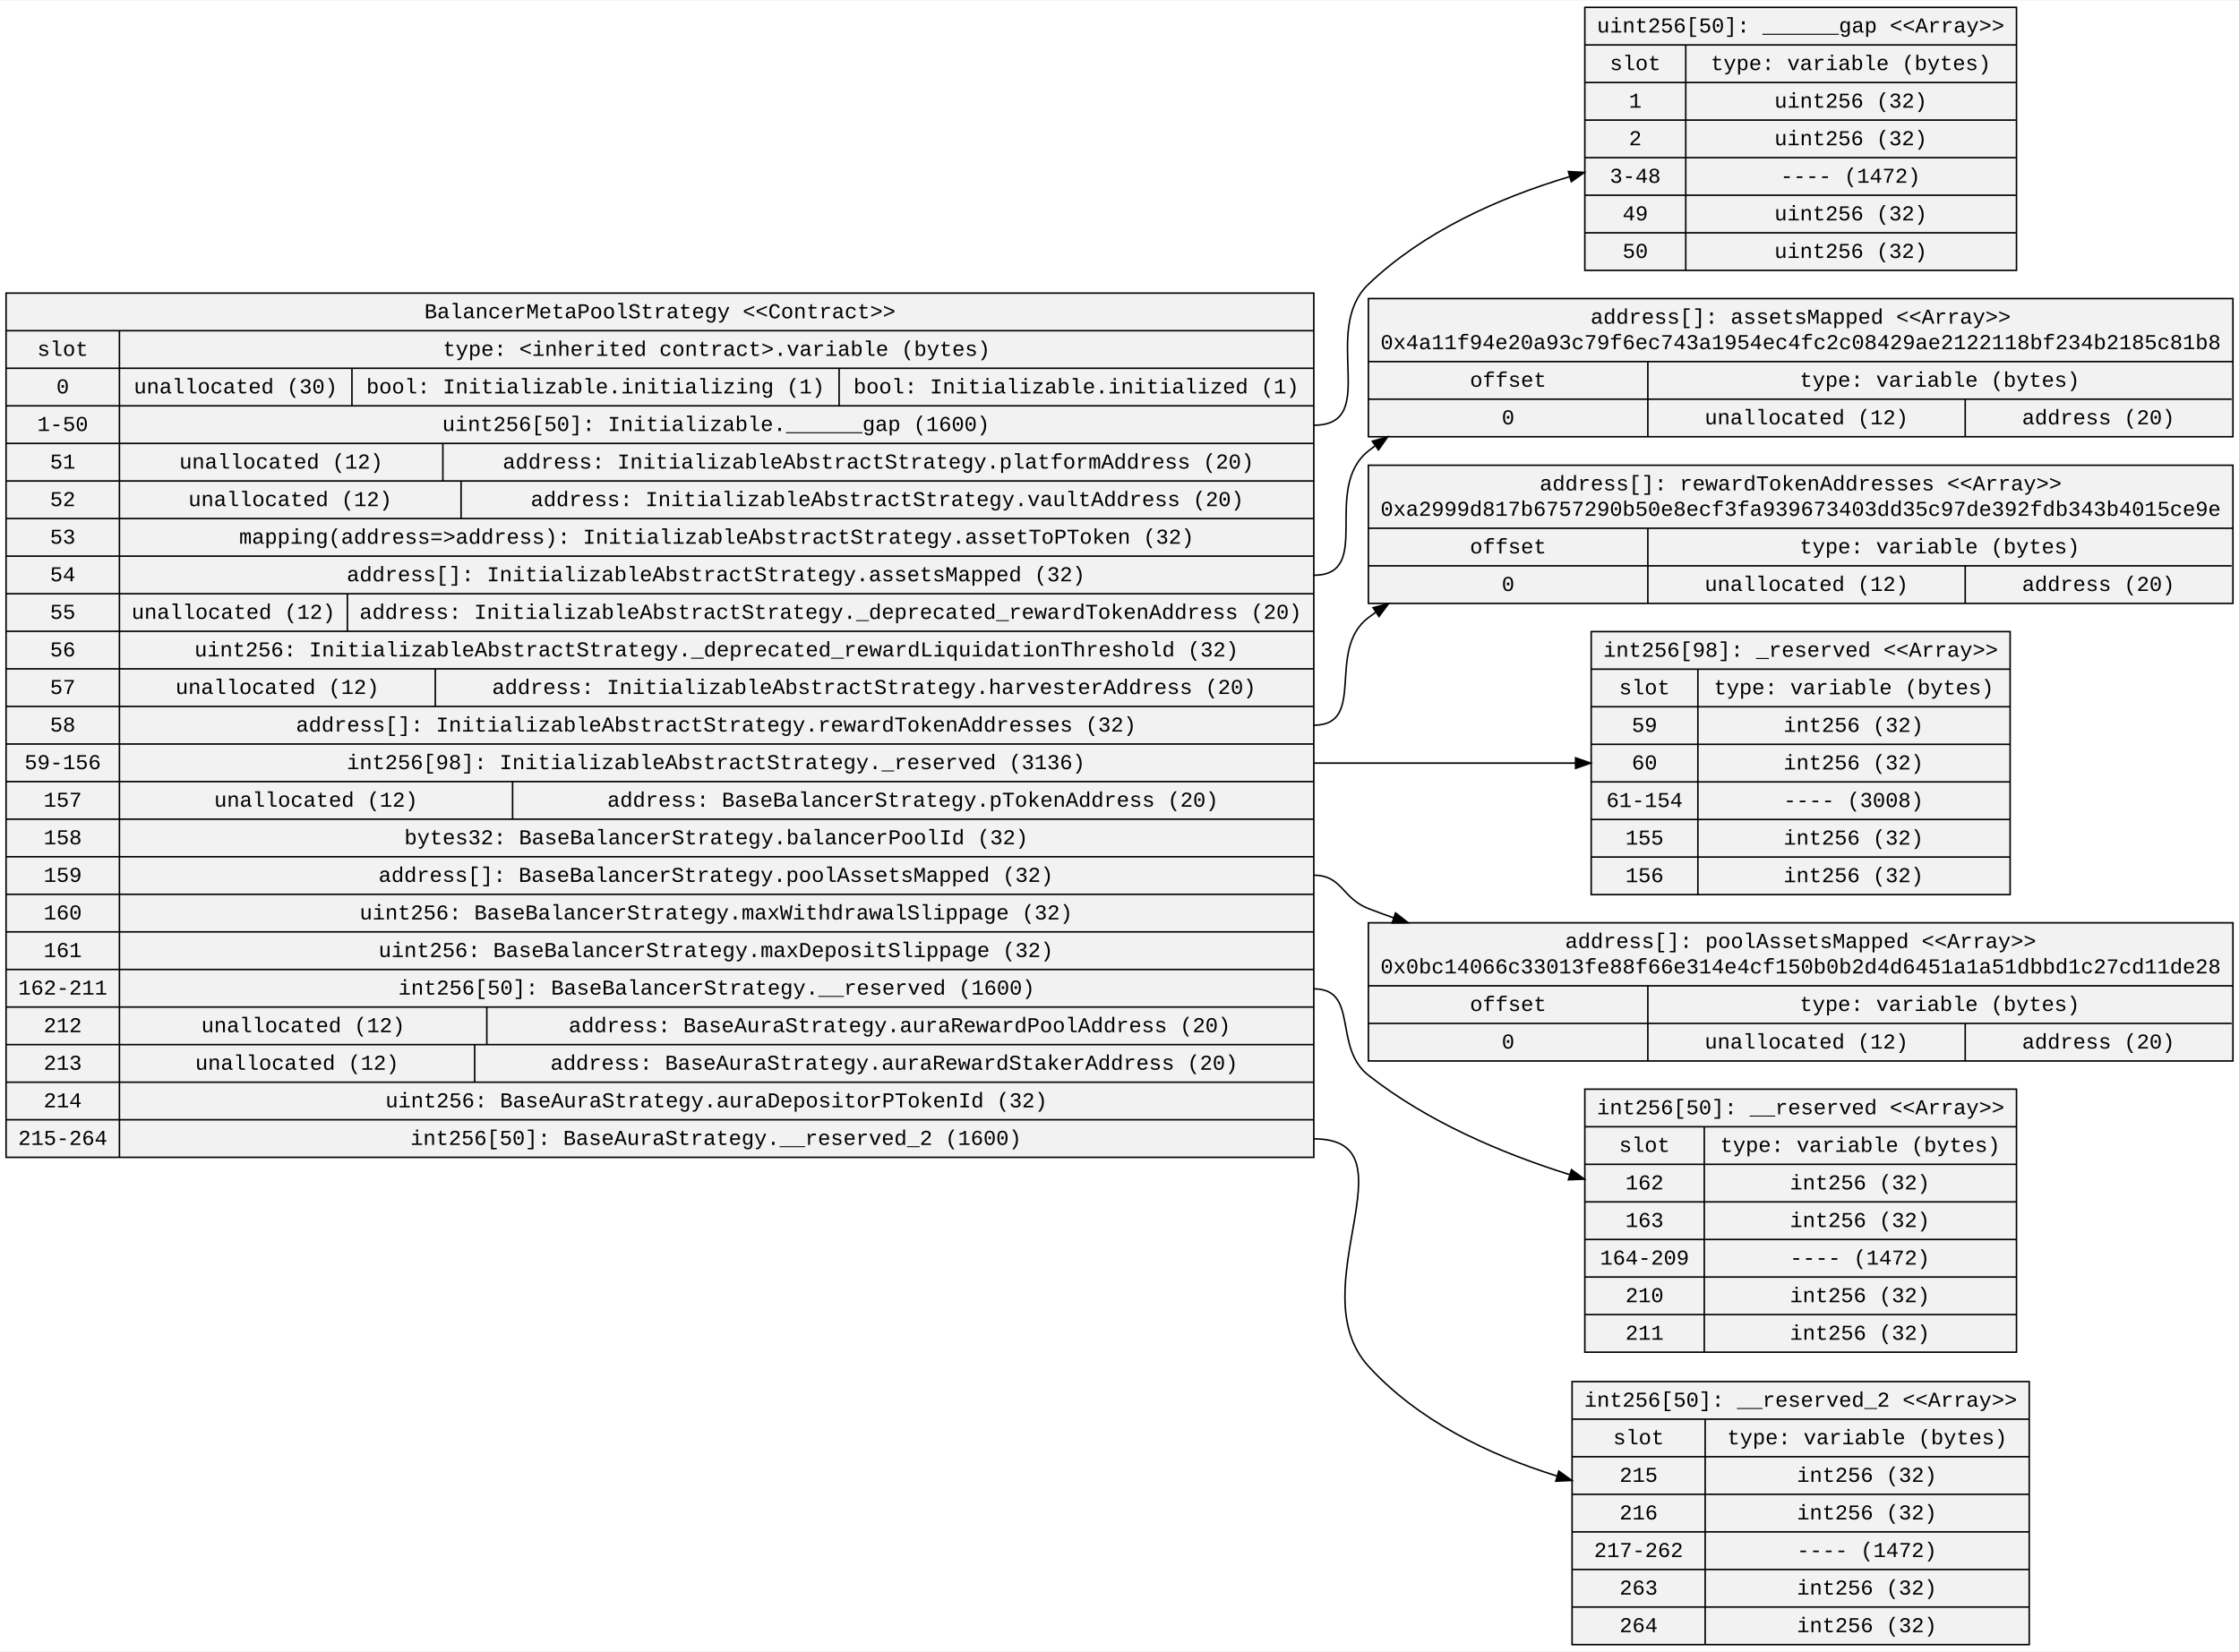
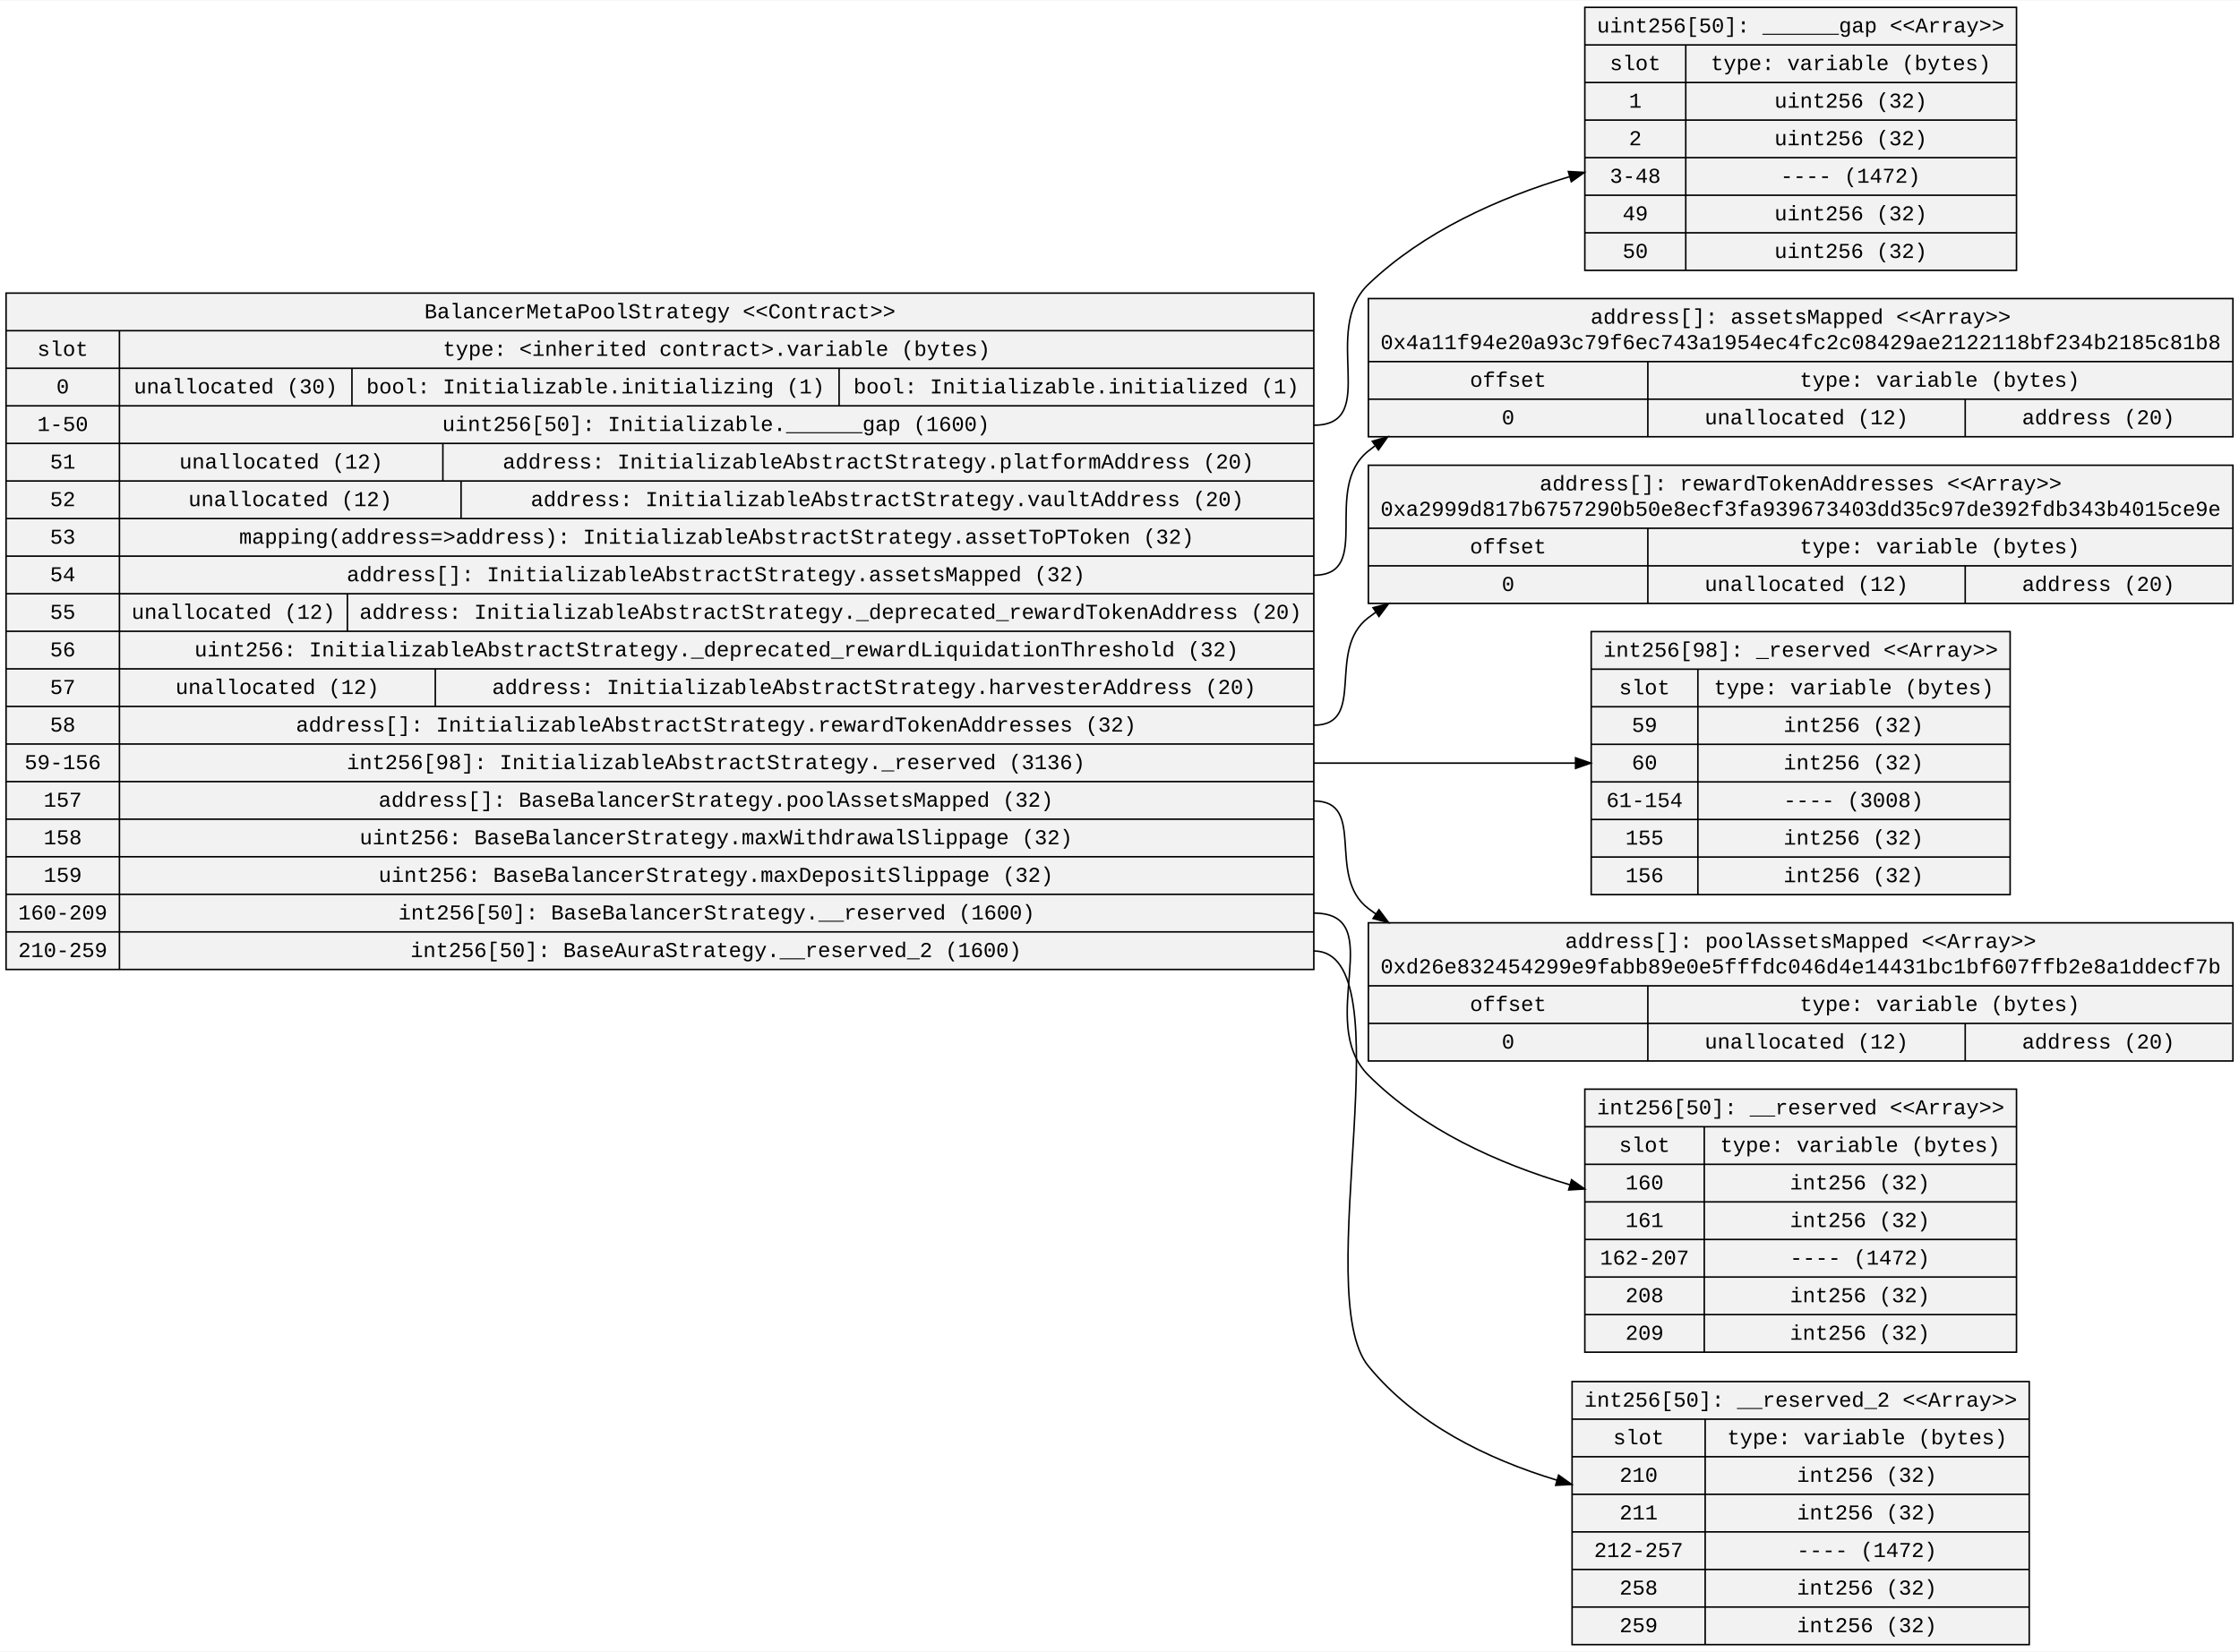
<svg xmlns="http://www.w3.org/2000/svg" width="1477pt" height="1090pt" viewBox="0.00 0.00 1477.42 1089.60">
  <g id="graph0" class="graph" transform="scale(1 1) rotate(0) translate(4 1085.6)">
    <polygon fill="white" stroke="transparent" points="-4,4 -4,-1085.6 1473.42,-1085.6 1473.42,4 -4,4" />
    <g id="node1" class="node">
-       <polygon fill="#f2f2f2" stroke="black" points="0,-322.1 0,-892.5 862.93,-892.5 862.93,-322.1 0,-322.1" />
+       <polygon fill="#f2f2f2" stroke="black" points="0,-446.1 0,-892.5 862.93,-892.5 862.93,-446.1 0,-446.1" />
      <text text-anchor="middle" x="431.47" y="-875.9" font-family="Courier New" font-size="14.00">BalancerMetaPoolStrategy &lt;&lt;Contract&gt;&gt;</text>
      <polyline fill="none" stroke="black" points="0,-867.7 862.93,-867.7 " />
      <text text-anchor="middle" x="37.4" y="-851.1" font-family="Courier New" font-size="14.00">slot</text>
      <polyline fill="none" stroke="black" points="0,-842.9 74.81,-842.9 " />
      <text text-anchor="middle" x="37.4" y="-826.3" font-family="Courier New" font-size="14.00">0</text>
      <polyline fill="none" stroke="black" points="0,-818.1 74.81,-818.1 " />
      <text text-anchor="middle" x="37.4" y="-801.5" font-family="Courier New" font-size="14.00">1-50</text>
      <polyline fill="none" stroke="black" points="0,-793.3 74.81,-793.3 " />
      <text text-anchor="middle" x="37.4" y="-776.7" font-family="Courier New" font-size="14.00">51</text>
      <polyline fill="none" stroke="black" points="0,-768.5 74.81,-768.5 " />
      <text text-anchor="middle" x="37.4" y="-751.9" font-family="Courier New" font-size="14.00">52</text>
      <polyline fill="none" stroke="black" points="0,-743.7 74.81,-743.7 " />
      <text text-anchor="middle" x="37.4" y="-727.1" font-family="Courier New" font-size="14.00">53</text>
      <polyline fill="none" stroke="black" points="0,-718.9 74.81,-718.9 " />
      <text text-anchor="middle" x="37.4" y="-702.3" font-family="Courier New" font-size="14.00">54</text>
      <polyline fill="none" stroke="black" points="0,-694.1 74.81,-694.1 " />
      <text text-anchor="middle" x="37.4" y="-677.5" font-family="Courier New" font-size="14.00">55</text>
      <polyline fill="none" stroke="black" points="0,-669.3 74.81,-669.3 " />
      <text text-anchor="middle" x="37.4" y="-652.7" font-family="Courier New" font-size="14.00">56</text>
      <polyline fill="none" stroke="black" points="0,-644.5 74.81,-644.5 " />
      <text text-anchor="middle" x="37.4" y="-627.9" font-family="Courier New" font-size="14.00">57</text>
      <polyline fill="none" stroke="black" points="0,-619.7 74.81,-619.7 " />
      <text text-anchor="middle" x="37.4" y="-603.1" font-family="Courier New" font-size="14.00">58</text>
      <polyline fill="none" stroke="black" points="0,-594.9 74.81,-594.9 " />
      <text text-anchor="middle" x="37.4" y="-578.3" font-family="Courier New" font-size="14.00">59-156</text>
      <polyline fill="none" stroke="black" points="0,-570.1 74.81,-570.1 " />
      <text text-anchor="middle" x="37.4" y="-553.5" font-family="Courier New" font-size="14.00">157</text>
      <polyline fill="none" stroke="black" points="0,-545.3 74.81,-545.3 " />
      <text text-anchor="middle" x="37.4" y="-528.7" font-family="Courier New" font-size="14.00">158</text>
      <polyline fill="none" stroke="black" points="0,-520.5 74.81,-520.5 " />
      <text text-anchor="middle" x="37.4" y="-503.9" font-family="Courier New" font-size="14.00">159</text>
      <polyline fill="none" stroke="black" points="0,-495.7 74.81,-495.7 " />
-       <text text-anchor="middle" x="37.4" y="-479.1" font-family="Courier New" font-size="14.00">160</text>
+       <text text-anchor="middle" x="37.4" y="-479.1" font-family="Courier New" font-size="14.00">160-209</text>
      <polyline fill="none" stroke="black" points="0,-470.9 74.81,-470.9 " />
-       <text text-anchor="middle" x="37.4" y="-454.3" font-family="Courier New" font-size="14.00">161</text>
-       <polyline fill="none" stroke="black" points="0,-446.1 74.81,-446.1 " />
-       <text text-anchor="middle" x="37.4" y="-429.5" font-family="Courier New" font-size="14.00">162-211</text>
-       <polyline fill="none" stroke="black" points="0,-421.3 74.81,-421.3 " />
-       <text text-anchor="middle" x="37.4" y="-404.7" font-family="Courier New" font-size="14.00">212</text>
-       <polyline fill="none" stroke="black" points="0,-396.5 74.81,-396.5 " />
-       <text text-anchor="middle" x="37.4" y="-379.9" font-family="Courier New" font-size="14.00">213</text>
-       <polyline fill="none" stroke="black" points="0,-371.7 74.81,-371.7 " />
-       <text text-anchor="middle" x="37.4" y="-355.1" font-family="Courier New" font-size="14.00">214</text>
-       <polyline fill="none" stroke="black" points="0,-346.9 74.81,-346.9 " />
-       <text text-anchor="middle" x="37.4" y="-330.3" font-family="Courier New" font-size="14.00">215-264</text>
-       <polyline fill="none" stroke="black" points="74.81,-322.1 74.81,-867.7 " />
+       <text text-anchor="middle" x="37.4" y="-454.3" font-family="Courier New" font-size="14.00">210-259</text>
+       <polyline fill="none" stroke="black" points="74.81,-446.1 74.81,-867.7 " />
      <text text-anchor="middle" x="468.87" y="-851.1" font-family="Courier New" font-size="14.00">type: &lt;inherited contract&gt;.variable (bytes)</text>
      <polyline fill="none" stroke="black" points="74.81,-842.9 862.93,-842.9 " />
      <text text-anchor="middle" x="151.52" y="-826.3" font-family="Courier New" font-size="14.00">unallocated (30)</text>
      <polyline fill="none" stroke="black" points="228.23,-818.1 228.23,-842.9 " />
      <text text-anchor="middle" x="388.96" y="-826.3" font-family="Courier New" font-size="14.00">bool: Initializable.initializing (1)</text>
      <polyline fill="none" stroke="black" points="549.68,-818.1 549.68,-842.9 " />
      <text text-anchor="middle" x="706.2" y="-826.3" font-family="Courier New" font-size="14.00">bool: Initializable.initialized (1)</text>
      <polyline fill="none" stroke="black" points="74.81,-818.1 862.93,-818.1 " />
      <text text-anchor="middle" x="468.44" y="-801.5" font-family="Courier New" font-size="14.00">uint256[50]: Initializable.______gap (1600)</text>
      <polyline fill="none" stroke="black" points="74.81,-793.3 862.93,-793.3 " />
      <text text-anchor="middle" x="181.52" y="-776.7" font-family="Courier New" font-size="14.00">unallocated (12)</text>
      <polyline fill="none" stroke="black" points="288.23,-768.5 288.23,-793.3 " />
      <text text-anchor="middle" x="575.57" y="-776.7" font-family="Courier New" font-size="14.00">address: InitializableAbstractStrategy.platformAddress (20)</text>
      <polyline fill="none" stroke="black" points="74.81,-768.5 862.93,-768.5 " />
      <text text-anchor="middle" x="187.52" y="-751.9" font-family="Courier New" font-size="14.00">unallocated (12)</text>
      <polyline fill="none" stroke="black" points="300.23,-743.7 300.23,-768.5 " />
      <text text-anchor="middle" x="581.47" y="-751.9" font-family="Courier New" font-size="14.00">address: InitializableAbstractStrategy.vaultAddress (20)</text>
      <polyline fill="none" stroke="black" points="74.81,-743.7 862.93,-743.7 " />
      <text text-anchor="middle" x="468.86" y="-727.1" font-family="Courier New" font-size="14.00">mapping(address=&gt;address): InitializableAbstractStrategy.assetToPToken (32)</text>
      <polyline fill="none" stroke="black" points="74.81,-718.9 862.93,-718.9 " />
      <text text-anchor="middle" x="468.45" y="-702.3" font-family="Courier New" font-size="14.00">address[]: InitializableAbstractStrategy.assetsMapped (32)</text>
      <polyline fill="none" stroke="black" points="74.81,-694.1 862.93,-694.1 " />
      <text text-anchor="middle" x="150.02" y="-677.5" font-family="Courier New" font-size="14.00">unallocated (12)</text>
      <polyline fill="none" stroke="black" points="225.23,-669.3 225.23,-694.1 " />
      <text text-anchor="middle" x="544.08" y="-677.5" font-family="Courier New" font-size="14.00">address: InitializableAbstractStrategy._deprecated_rewardTokenAddress (20)</text>
      <polyline fill="none" stroke="black" points="74.81,-669.3 862.93,-669.3 " />
      <text text-anchor="middle" x="468.77" y="-652.7" font-family="Courier New" font-size="14.00">uint256: InitializableAbstractStrategy._deprecated_rewardLiquidationThreshold (32)</text>
      <polyline fill="none" stroke="black" points="74.81,-644.5 862.93,-644.5 " />
      <text text-anchor="middle" x="179.02" y="-627.9" font-family="Courier New" font-size="14.00">unallocated (12)</text>
      <polyline fill="none" stroke="black" points="283.23,-619.7 283.23,-644.5 " />
      <text text-anchor="middle" x="572.77" y="-627.9" font-family="Courier New" font-size="14.00">address: InitializableAbstractStrategy.harvesterAddress (20)</text>
      <polyline fill="none" stroke="black" points="74.81,-619.7 862.93,-619.7 " />
      <text text-anchor="middle" x="468.55" y="-603.1" font-family="Courier New" font-size="14.00">address[]: InitializableAbstractStrategy.rewardTokenAddresses (32)</text>
      <polyline fill="none" stroke="black" points="74.81,-594.9 862.93,-594.9 " />
      <text text-anchor="middle" x="468.45" y="-578.3" font-family="Courier New" font-size="14.00">int256[98]: InitializableAbstractStrategy._reserved (3136)</text>
      <polyline fill="none" stroke="black" points="74.81,-570.1 862.93,-570.1 " />
-       <text text-anchor="middle" x="204.52" y="-553.5" font-family="Courier New" font-size="14.00">unallocated (12)</text>
-       <polyline fill="none" stroke="black" points="334.23,-545.3 334.23,-570.1 " />
-       <text text-anchor="middle" x="598.36" y="-553.5" font-family="Courier New" font-size="14.00">address: BaseBalancerStrategy.pTokenAddress (20)</text>
+       <text text-anchor="middle" x="468.45" y="-553.5" font-family="Courier New" font-size="14.00">address[]: BaseBalancerStrategy.poolAssetsMapped (32)</text>
      <polyline fill="none" stroke="black" points="74.81,-545.3 862.93,-545.3 " />
-       <text text-anchor="middle" x="468.64" y="-528.7" font-family="Courier New" font-size="14.00">bytes32: BaseBalancerStrategy.balancerPoolId (32)</text>
+       <text text-anchor="middle" x="468.55" y="-528.7" font-family="Courier New" font-size="14.00">uint256: BaseBalancerStrategy.maxWithdrawalSlippage (32)</text>
      <polyline fill="none" stroke="black" points="74.81,-520.5 862.93,-520.5 " />
-       <text text-anchor="middle" x="468.45" y="-503.9" font-family="Courier New" font-size="14.00">address[]: BaseBalancerStrategy.poolAssetsMapped (32)</text>
+       <text text-anchor="middle" x="468.45" y="-503.9" font-family="Courier New" font-size="14.00">uint256: BaseBalancerStrategy.maxDepositSlippage (32)</text>
      <polyline fill="none" stroke="black" points="74.81,-495.7 862.93,-495.7 " />
-       <text text-anchor="middle" x="468.55" y="-479.1" font-family="Courier New" font-size="14.00">uint256: BaseBalancerStrategy.maxWithdrawalSlippage (32)</text>
+       <text text-anchor="middle" x="468.84" y="-479.1" font-family="Courier New" font-size="14.00">int256[50]: BaseBalancerStrategy.__reserved (1600)</text>
      <polyline fill="none" stroke="black" points="74.81,-470.9 862.93,-470.9 " />
-       <text text-anchor="middle" x="468.45" y="-454.3" font-family="Courier New" font-size="14.00">uint256: BaseBalancerStrategy.maxDepositSlippage (32)</text>
-       <polyline fill="none" stroke="black" points="74.81,-446.1 862.93,-446.1 " />
-       <text text-anchor="middle" x="468.84" y="-429.5" font-family="Courier New" font-size="14.00">int256[50]: BaseBalancerStrategy.__reserved (1600)</text>
-       <polyline fill="none" stroke="black" points="74.81,-421.3 862.93,-421.3 " />
-       <text text-anchor="middle" x="196.02" y="-404.7" font-family="Courier New" font-size="14.00">unallocated (12)</text>
-       <polyline fill="none" stroke="black" points="317.23,-396.5 317.23,-421.3 " />
-       <text text-anchor="middle" x="589.67" y="-404.7" font-family="Courier New" font-size="14.00">address: BaseAuraStrategy.auraRewardPoolAddress (20)</text>
-       <polyline fill="none" stroke="black" points="74.81,-396.5 862.93,-396.5 " />
-       <text text-anchor="middle" x="192.02" y="-379.9" font-family="Courier New" font-size="14.00">unallocated (12)</text>
-       <polyline fill="none" stroke="black" points="309.23,-371.7 309.23,-396.5 " />
-       <text text-anchor="middle" x="586.07" y="-379.9" font-family="Courier New" font-size="14.00">address: BaseAuraStrategy.auraRewardStakerAddress (20)</text>
-       <polyline fill="none" stroke="black" points="74.81,-371.7 862.93,-371.7 " />
-       <text text-anchor="middle" x="468.75" y="-355.1" font-family="Courier New" font-size="14.00">uint256: BaseAuraStrategy.auraDepositorPTokenId (32)</text>
-       <polyline fill="none" stroke="black" points="74.81,-346.9 862.93,-346.9 " />
-       <text text-anchor="middle" x="468.44" y="-330.3" font-family="Courier New" font-size="14.00">int256[50]: BaseAuraStrategy.__reserved_2 (1600)</text>
+       <text text-anchor="middle" x="468.44" y="-454.3" font-family="Courier New" font-size="14.00">int256[50]: BaseAuraStrategy.__reserved_2 (1600)</text>
    </g>
    <g id="node2" class="node">
      <polygon fill="#f2f2f2" stroke="black" points="1041.76,-907.5 1041.76,-1081.1 1326.6,-1081.1 1326.6,-907.5 1041.76,-907.5" />
      <text text-anchor="middle" x="1184.18" y="-1064.5" font-family="Courier New" font-size="14.00">uint256[50]: ______gap &lt;&lt;Array&gt;&gt;</text>
      <polyline fill="none" stroke="black" points="1041.76,-1056.3 1326.6,-1056.3 " />
      <text text-anchor="middle" x="1075.06" y="-1039.7" font-family="Courier New" font-size="14.00">slot</text>
      <polyline fill="none" stroke="black" points="1041.76,-1031.5 1108.36,-1031.5 " />
      <text text-anchor="middle" x="1075.06" y="-1014.9" font-family="Courier New" font-size="14.00">1</text>
      <polyline fill="none" stroke="black" points="1041.76,-1006.7 1108.36,-1006.7 " />
      <text text-anchor="middle" x="1075.06" y="-990.1" font-family="Courier New" font-size="14.00">2</text>
      <polyline fill="none" stroke="black" points="1041.76,-981.9 1108.36,-981.9 " />
      <text text-anchor="middle" x="1075.06" y="-965.3" font-family="Courier New" font-size="14.00">3-48</text>
      <polyline fill="none" stroke="black" points="1041.76,-957.1 1108.36,-957.1 " />
      <text text-anchor="middle" x="1075.06" y="-940.5" font-family="Courier New" font-size="14.00">49</text>
      <polyline fill="none" stroke="black" points="1041.76,-932.3 1108.36,-932.3 " />
      <text text-anchor="middle" x="1075.06" y="-915.7" font-family="Courier New" font-size="14.00">50</text>
      <polyline fill="none" stroke="black" points="1108.36,-907.5 1108.36,-1056.3 " />
      <text text-anchor="middle" x="1217.28" y="-1039.7" font-family="Courier New" font-size="14.00">type: variable (bytes)</text>
      <polyline fill="none" stroke="black" points="1108.36,-1031.5 1326.19,-1031.5 " />
      <text text-anchor="middle" x="1217.27" y="-1014.9" font-family="Courier New" font-size="14.00">uint256 (32)</text>
      <polyline fill="none" stroke="black" points="1108.36,-1006.7 1326.19,-1006.7 " />
      <text text-anchor="middle" x="1217.27" y="-990.1" font-family="Courier New" font-size="14.00">uint256 (32)</text>
      <polyline fill="none" stroke="black" points="1108.36,-981.9 1326.19,-981.9 " />
      <text text-anchor="middle" x="1217.07" y="-965.3" font-family="Courier New" font-size="14.00">---- (1472)</text>
      <polyline fill="none" stroke="black" points="1108.36,-957.1 1326.19,-957.1 " />
      <text text-anchor="middle" x="1217.27" y="-940.5" font-family="Courier New" font-size="14.00">uint256 (32)</text>
      <polyline fill="none" stroke="black" points="1108.36,-932.3 1326.19,-932.3 " />
      <text text-anchor="middle" x="1217.27" y="-915.7" font-family="Courier New" font-size="14.00">uint256 (32)</text>
    </g>
    <g id="edge1" class="edge">
      <path fill="none" stroke="black" d="M862.93,-805.3C907.25,-805.3 866.92,-867.65 898.93,-898.3 935.19,-933.01 984.42,-955.19 1031.73,-969.36" />
      <polygon fill="black" stroke="black" points="1030.9,-972.76 1041.48,-972.17 1032.84,-966.03 1030.9,-972.76" />
    </g>
    <g id="node3" class="node">
      <polygon fill="#f2f2f2" stroke="black" points="898.93,-797.7 898.93,-888.9 1469.42,-888.9 1469.42,-797.7 898.93,-797.7" />
      <text text-anchor="middle" x="1184.18" y="-872.3" font-family="Courier New" font-size="14.00">address[]: assetsMapped &lt;&lt;Array&gt;&gt;</text>
      <text text-anchor="middle" x="1184.18" y="-855.5" font-family="Courier New" font-size="14.00">0x4a11f94e20a93c79f6ec743a1954ec4fc2c08429ae2122118bf234b2185c81b8</text>
      <polyline fill="none" stroke="black" points="898.93,-847.3 1469.42,-847.3 " />
      <text text-anchor="middle" x="991.14" y="-830.7" font-family="Courier New" font-size="14.00">offset</text>
      <polyline fill="none" stroke="black" points="898.93,-822.5 1083.34,-822.5 " />
      <text text-anchor="middle" x="991.14" y="-805.9" font-family="Courier New" font-size="14.00">0</text>
      <polyline fill="none" stroke="black" points="1083.34,-797.7 1083.34,-847.3 " />
      <text text-anchor="middle" x="1275.96" y="-830.7" font-family="Courier New" font-size="14.00">type: variable (bytes)</text>
      <polyline fill="none" stroke="black" points="1083.34,-822.5 1468.58,-822.5 " />
      <text text-anchor="middle" x="1188.05" y="-805.9" font-family="Courier New" font-size="14.00">unallocated (12)</text>
      <polyline fill="none" stroke="black" points="1292.76,-797.7 1292.76,-822.5 " />
      <text text-anchor="middle" x="1380.67" y="-805.9" font-family="Courier New" font-size="14.00">address (20)</text>
    </g>
    <g id="edge2" class="edge">
      <path fill="none" stroke="black" d="M862.93,-706.3C902.73,-706.3 867.84,-763.46 898.93,-788.3 900.35,-789.43 901.78,-790.54 903.23,-791.63" />
      <polygon fill="black" stroke="black" points="901.53,-794.72 911.7,-797.66 905.58,-789.01 901.53,-794.72" />
    </g>
    <g id="node4" class="node">
      <polygon fill="#f2f2f2" stroke="black" points="898.93,-687.7 898.93,-778.9 1469.42,-778.9 1469.42,-687.7 898.93,-687.7" />
      <text text-anchor="middle" x="1184.18" y="-762.3" font-family="Courier New" font-size="14.00">address[]: rewardTokenAddresses &lt;&lt;Array&gt;&gt;</text>
      <text text-anchor="middle" x="1184.18" y="-745.5" font-family="Courier New" font-size="14.00">0xa2999d817b6757290b50e8ecf3fa939673403dd35c97de392fdb343b4015ce9e</text>
      <polyline fill="none" stroke="black" points="898.93,-737.3 1469.42,-737.3 " />
      <text text-anchor="middle" x="991.14" y="-720.7" font-family="Courier New" font-size="14.00">offset</text>
      <polyline fill="none" stroke="black" points="898.93,-712.5 1083.34,-712.5 " />
      <text text-anchor="middle" x="991.14" y="-695.9" font-family="Courier New" font-size="14.00">0</text>
      <polyline fill="none" stroke="black" points="1083.34,-687.7 1083.34,-737.3 " />
      <text text-anchor="middle" x="1275.96" y="-720.7" font-family="Courier New" font-size="14.00">type: variable (bytes)</text>
      <polyline fill="none" stroke="black" points="1083.34,-712.5 1468.58,-712.5 " />
      <text text-anchor="middle" x="1188.05" y="-695.9" font-family="Courier New" font-size="14.00">unallocated (12)</text>
      <polyline fill="none" stroke="black" points="1292.76,-687.7 1292.76,-712.5 " />
      <text text-anchor="middle" x="1380.67" y="-695.9" font-family="Courier New" font-size="14.00">address (20)</text>
    </g>
    <g id="edge3" class="edge">
      <path fill="none" stroke="black" d="M862.93,-607.3C898.31,-607.3 870.69,-656.99 898.93,-678.3 900.55,-679.52 902.19,-680.72 903.84,-681.89" />
      <polygon fill="black" stroke="black" points="902.02,-684.88 912.27,-687.54 905.92,-679.06 902.02,-684.88" />
    </g>
    <g id="node5" class="node">
      <polygon fill="#f2f2f2" stroke="black" points="1045.96,-495.5 1045.96,-669.1 1322.4,-669.1 1322.4,-495.5 1045.96,-495.5" />
      <text text-anchor="middle" x="1184.18" y="-652.5" font-family="Courier New" font-size="14.00">int256[98]: _reserved &lt;&lt;Array&gt;&gt;</text>
      <polyline fill="none" stroke="black" points="1045.96,-644.3 1322.4,-644.3 " />
      <text text-anchor="middle" x="1081.16" y="-627.7" font-family="Courier New" font-size="14.00">slot</text>
      <polyline fill="none" stroke="black" points="1045.96,-619.5 1116.36,-619.5 " />
      <text text-anchor="middle" x="1081.16" y="-602.9" font-family="Courier New" font-size="14.00">59</text>
      <polyline fill="none" stroke="black" points="1045.96,-594.7 1116.36,-594.7 " />
      <text text-anchor="middle" x="1081.16" y="-578.1" font-family="Courier New" font-size="14.00">60</text>
      <polyline fill="none" stroke="black" points="1045.96,-569.9 1116.36,-569.9 " />
      <text text-anchor="middle" x="1081.16" y="-553.3" font-family="Courier New" font-size="14.00">61-154</text>
      <polyline fill="none" stroke="black" points="1045.96,-545.1 1116.36,-545.1 " />
      <text text-anchor="middle" x="1081.16" y="-528.5" font-family="Courier New" font-size="14.00">155</text>
      <polyline fill="none" stroke="black" points="1045.96,-520.3 1116.36,-520.3 " />
      <text text-anchor="middle" x="1081.16" y="-503.7" font-family="Courier New" font-size="14.00">156</text>
      <polyline fill="none" stroke="black" points="1116.36,-495.5 1116.36,-644.3 " />
      <text text-anchor="middle" x="1219.28" y="-627.7" font-family="Courier New" font-size="14.00">type: variable (bytes)</text>
      <polyline fill="none" stroke="black" points="1116.36,-619.5 1322.19,-619.5 " />
      <text text-anchor="middle" x="1219.07" y="-602.9" font-family="Courier New" font-size="14.00">int256 (32)</text>
      <polyline fill="none" stroke="black" points="1116.36,-594.7 1322.19,-594.7 " />
      <text text-anchor="middle" x="1219.07" y="-578.1" font-family="Courier New" font-size="14.00">int256 (32)</text>
      <polyline fill="none" stroke="black" points="1116.36,-569.9 1322.19,-569.9 " />
      <text text-anchor="middle" x="1219.07" y="-553.3" font-family="Courier New" font-size="14.00">---- (3008)</text>
      <polyline fill="none" stroke="black" points="1116.36,-545.1 1322.19,-545.1 " />
      <text text-anchor="middle" x="1219.07" y="-528.5" font-family="Courier New" font-size="14.00">int256 (32)</text>
      <polyline fill="none" stroke="black" points="1116.36,-520.3 1322.19,-520.3 " />
      <text text-anchor="middle" x="1219.07" y="-503.7" font-family="Courier New" font-size="14.00">int256 (32)</text>
    </g>
    <g id="edge4" class="edge">
      <path fill="none" stroke="black" d="M862.93,-582.3C919.33,-582.3 981.31,-582.3 1035.6,-582.3" />
      <polygon fill="black" stroke="black" points="1035.65,-585.8 1045.65,-582.3 1035.65,-578.8 1035.65,-585.8" />
    </g>
    <g id="node6" class="node">
      <polygon fill="#f2f2f2" stroke="black" points="898.93,-385.7 898.93,-476.9 1469.42,-476.9 1469.42,-385.7 898.93,-385.7" />
      <text text-anchor="middle" x="1184.18" y="-460.3" font-family="Courier New" font-size="14.00">address[]: poolAssetsMapped &lt;&lt;Array&gt;&gt;</text>
-       <text text-anchor="middle" x="1184.18" y="-443.5" font-family="Courier New" font-size="14.00">0x0bc14066c33013fe88f66e314e4cf150b0b2d4d6451a1a51dbbd1c27cd11de28</text>
+       <text text-anchor="middle" x="1184.18" y="-443.5" font-family="Courier New" font-size="14.00">0xd26e832454299e9fabb89e0e5fffdc046d4e14431bc1bf607ffb2e8a1ddecf7b</text>
      <polyline fill="none" stroke="black" points="898.93,-435.3 1469.42,-435.3 " />
      <text text-anchor="middle" x="991.14" y="-418.7" font-family="Courier New" font-size="14.00">offset</text>
      <polyline fill="none" stroke="black" points="898.93,-410.5 1083.34,-410.5 " />
      <text text-anchor="middle" x="991.14" y="-393.9" font-family="Courier New" font-size="14.00">0</text>
      <polyline fill="none" stroke="black" points="1083.34,-385.7 1083.34,-435.3 " />
      <text text-anchor="middle" x="1275.96" y="-418.7" font-family="Courier New" font-size="14.00">type: variable (bytes)</text>
      <polyline fill="none" stroke="black" points="1083.34,-410.5 1468.58,-410.5 " />
      <text text-anchor="middle" x="1188.05" y="-393.9" font-family="Courier New" font-size="14.00">unallocated (12)</text>
      <polyline fill="none" stroke="black" points="1292.76,-385.7 1292.76,-410.5 " />
      <text text-anchor="middle" x="1380.67" y="-393.9" font-family="Courier New" font-size="14.00">address (20)</text>
    </g>
    <g id="edge5" class="edge">
-       <path fill="none" stroke="black" d="M862.93,-508.3C881.68,-508.3 881.45,-493.08 898.93,-486.3 904.41,-484.18 909.98,-482.13 915.63,-480.16" />
-       <polygon fill="black" stroke="black" points="916.84,-483.45 925.19,-476.92 914.6,-476.82 916.84,-483.45" />
+       <path fill="none" stroke="black" d="M862.93,-557.3C898.31,-557.3 870.69,-507.61 898.93,-486.3 900.55,-485.08 902.19,-483.88 903.84,-482.71" />
+       <polygon fill="black" stroke="black" points="905.92,-485.54 912.27,-477.06 902.02,-479.72 905.92,-485.54" />
    </g>
    <g id="node7" class="node">
      <polygon fill="#f2f2f2" stroke="black" points="1041.76,-193.5 1041.76,-367.1 1326.6,-367.1 1326.6,-193.5 1041.76,-193.5" />
      <text text-anchor="middle" x="1184.18" y="-350.5" font-family="Courier New" font-size="14.00">int256[50]: __reserved &lt;&lt;Array&gt;&gt;</text>
      <polyline fill="none" stroke="black" points="1041.76,-342.3 1326.6,-342.3 " />
      <text text-anchor="middle" x="1081.16" y="-325.7" font-family="Courier New" font-size="14.00">slot</text>
      <polyline fill="none" stroke="black" points="1041.76,-317.5 1120.57,-317.5 " />
-       <text text-anchor="middle" x="1081.16" y="-300.9" font-family="Courier New" font-size="14.00">162</text>
+       <text text-anchor="middle" x="1081.16" y="-300.9" font-family="Courier New" font-size="14.00">160</text>
      <polyline fill="none" stroke="black" points="1041.76,-292.7 1120.57,-292.7 " />
-       <text text-anchor="middle" x="1081.16" y="-276.1" font-family="Courier New" font-size="14.00">163</text>
+       <text text-anchor="middle" x="1081.16" y="-276.1" font-family="Courier New" font-size="14.00">161</text>
      <polyline fill="none" stroke="black" points="1041.76,-267.9 1120.57,-267.9 " />
-       <text text-anchor="middle" x="1081.16" y="-251.3" font-family="Courier New" font-size="14.00">164-209</text>
+       <text text-anchor="middle" x="1081.16" y="-251.3" font-family="Courier New" font-size="14.00">162-207</text>
      <polyline fill="none" stroke="black" points="1041.76,-243.1 1120.57,-243.1 " />
-       <text text-anchor="middle" x="1081.16" y="-226.5" font-family="Courier New" font-size="14.00">210</text>
+       <text text-anchor="middle" x="1081.16" y="-226.5" font-family="Courier New" font-size="14.00">208</text>
      <polyline fill="none" stroke="black" points="1041.76,-218.3 1120.57,-218.3 " />
-       <text text-anchor="middle" x="1081.16" y="-201.7" font-family="Courier New" font-size="14.00">211</text>
+       <text text-anchor="middle" x="1081.16" y="-201.7" font-family="Courier New" font-size="14.00">209</text>
      <polyline fill="none" stroke="black" points="1120.57,-193.5 1120.57,-342.3 " />
      <text text-anchor="middle" x="1223.48" y="-325.7" font-family="Courier New" font-size="14.00">type: variable (bytes)</text>
      <polyline fill="none" stroke="black" points="1120.57,-317.5 1326.4,-317.5 " />
      <text text-anchor="middle" x="1223.27" y="-300.9" font-family="Courier New" font-size="14.00">int256 (32)</text>
      <polyline fill="none" stroke="black" points="1120.57,-292.7 1326.4,-292.7 " />
      <text text-anchor="middle" x="1223.27" y="-276.1" font-family="Courier New" font-size="14.00">int256 (32)</text>
      <polyline fill="none" stroke="black" points="1120.57,-267.9 1326.4,-267.9 " />
      <text text-anchor="middle" x="1223.27" y="-251.3" font-family="Courier New" font-size="14.00">---- (1472)</text>
      <polyline fill="none" stroke="black" points="1120.57,-243.1 1326.4,-243.1 " />
      <text text-anchor="middle" x="1223.27" y="-226.5" font-family="Courier New" font-size="14.00">int256 (32)</text>
      <polyline fill="none" stroke="black" points="1120.57,-218.3 1326.4,-218.3 " />
      <text text-anchor="middle" x="1223.27" y="-201.7" font-family="Courier New" font-size="14.00">int256 (32)</text>
    </g>
    <g id="edge6" class="edge">
-       <path fill="none" stroke="black" d="M862.93,-433.3C892.9,-433.3 875.38,-394.83 898.93,-376.3 937.34,-346.08 985.78,-325.12 1031.73,-310.69" />
-       <polygon fill="black" stroke="black" points="1032.96,-313.97 1041.5,-307.7 1030.91,-307.28 1032.96,-313.97" />
+       <path fill="none" stroke="black" d="M862.93,-483.3C913.11,-483.3 863.47,-411.8 898.93,-376.3 934.66,-340.53 984.16,-318.08 1031.85,-304" />
+       <polygon fill="black" stroke="black" points="1033.01,-307.31 1041.67,-301.21 1031.1,-300.58 1033.01,-307.31" />
    </g>
    <g id="node8" class="node">
      <polygon fill="#f2f2f2" stroke="black" points="1033.35,-0.5 1033.35,-174.1 1335,-174.1 1335,-0.5 1033.35,-0.5" />
      <text text-anchor="middle" x="1184.18" y="-157.5" font-family="Courier New" font-size="14.00">int256[50]: __reserved_2 &lt;&lt;Array&gt;&gt;</text>
      <polyline fill="none" stroke="black" points="1033.35,-149.3 1335,-149.3 " />
      <text text-anchor="middle" x="1077.26" y="-132.7" font-family="Courier New" font-size="14.00">slot</text>
      <polyline fill="none" stroke="black" points="1033.35,-124.5 1121.16,-124.5 " />
-       <text text-anchor="middle" x="1077.26" y="-107.9" font-family="Courier New" font-size="14.00">215</text>
+       <text text-anchor="middle" x="1077.26" y="-107.9" font-family="Courier New" font-size="14.00">210</text>
      <polyline fill="none" stroke="black" points="1033.35,-99.7 1121.16,-99.7 " />
-       <text text-anchor="middle" x="1077.26" y="-83.1" font-family="Courier New" font-size="14.00">216</text>
+       <text text-anchor="middle" x="1077.26" y="-83.1" font-family="Courier New" font-size="14.00">211</text>
      <polyline fill="none" stroke="black" points="1033.35,-74.9 1121.16,-74.9 " />
-       <text text-anchor="middle" x="1077.26" y="-58.3" font-family="Courier New" font-size="14.00">217-262</text>
+       <text text-anchor="middle" x="1077.26" y="-58.3" font-family="Courier New" font-size="14.00">212-257</text>
      <polyline fill="none" stroke="black" points="1033.35,-50.1 1121.16,-50.1 " />
-       <text text-anchor="middle" x="1077.26" y="-33.5" font-family="Courier New" font-size="14.00">263</text>
+       <text text-anchor="middle" x="1077.26" y="-33.5" font-family="Courier New" font-size="14.00">258</text>
      <polyline fill="none" stroke="black" points="1033.35,-25.3 1121.16,-25.3 " />
-       <text text-anchor="middle" x="1077.26" y="-8.7" font-family="Courier New" font-size="14.00">264</text>
+       <text text-anchor="middle" x="1077.26" y="-8.7" font-family="Courier New" font-size="14.00">259</text>
      <polyline fill="none" stroke="black" points="1121.16,-0.5 1121.16,-149.3 " />
      <text text-anchor="middle" x="1228.08" y="-132.7" font-family="Courier New" font-size="14.00">type: variable (bytes)</text>
      <polyline fill="none" stroke="black" points="1121.16,-124.5 1334.99,-124.5 " />
      <text text-anchor="middle" x="1227.87" y="-107.9" font-family="Courier New" font-size="14.00">int256 (32)</text>
      <polyline fill="none" stroke="black" points="1121.16,-99.7 1334.99,-99.7 " />
      <text text-anchor="middle" x="1227.87" y="-83.1" font-family="Courier New" font-size="14.00">int256 (32)</text>
      <polyline fill="none" stroke="black" points="1121.16,-74.9 1334.99,-74.9 " />
      <text text-anchor="middle" x="1227.87" y="-58.3" font-family="Courier New" font-size="14.00">---- (1472)</text>
      <polyline fill="none" stroke="black" points="1121.16,-50.1 1334.99,-50.1 " />
      <text text-anchor="middle" x="1227.87" y="-33.5" font-family="Courier New" font-size="14.00">int256 (32)</text>
      <polyline fill="none" stroke="black" points="1121.16,-25.3 1334.99,-25.3 " />
      <text text-anchor="middle" x="1227.87" y="-8.7" font-family="Courier New" font-size="14.00">int256 (32)</text>
    </g>
    <g id="edge7" class="edge">
-       <path fill="none" stroke="black" d="M862.93,-334.3C931.49,-334.3 852.77,-234.99 898.93,-184.3 931.47,-148.58 977.69,-126.01 1023.42,-111.75" />
-       <polygon fill="black" stroke="black" points="1024.6,-115.05 1033.17,-108.83 1022.59,-108.35 1024.6,-115.05" />
+       <path fill="none" stroke="black" d="M862.93,-458.3C924.34,-458.3 860.02,-231.81 898.93,-184.3 930.08,-146.28 976.82,-123.11 1023.45,-109" />
+       <polygon fill="black" stroke="black" points="1024.45,-112.36 1033.08,-106.21 1022.51,-105.63 1024.45,-112.36" />
    </g>
  </g>
</svg>
